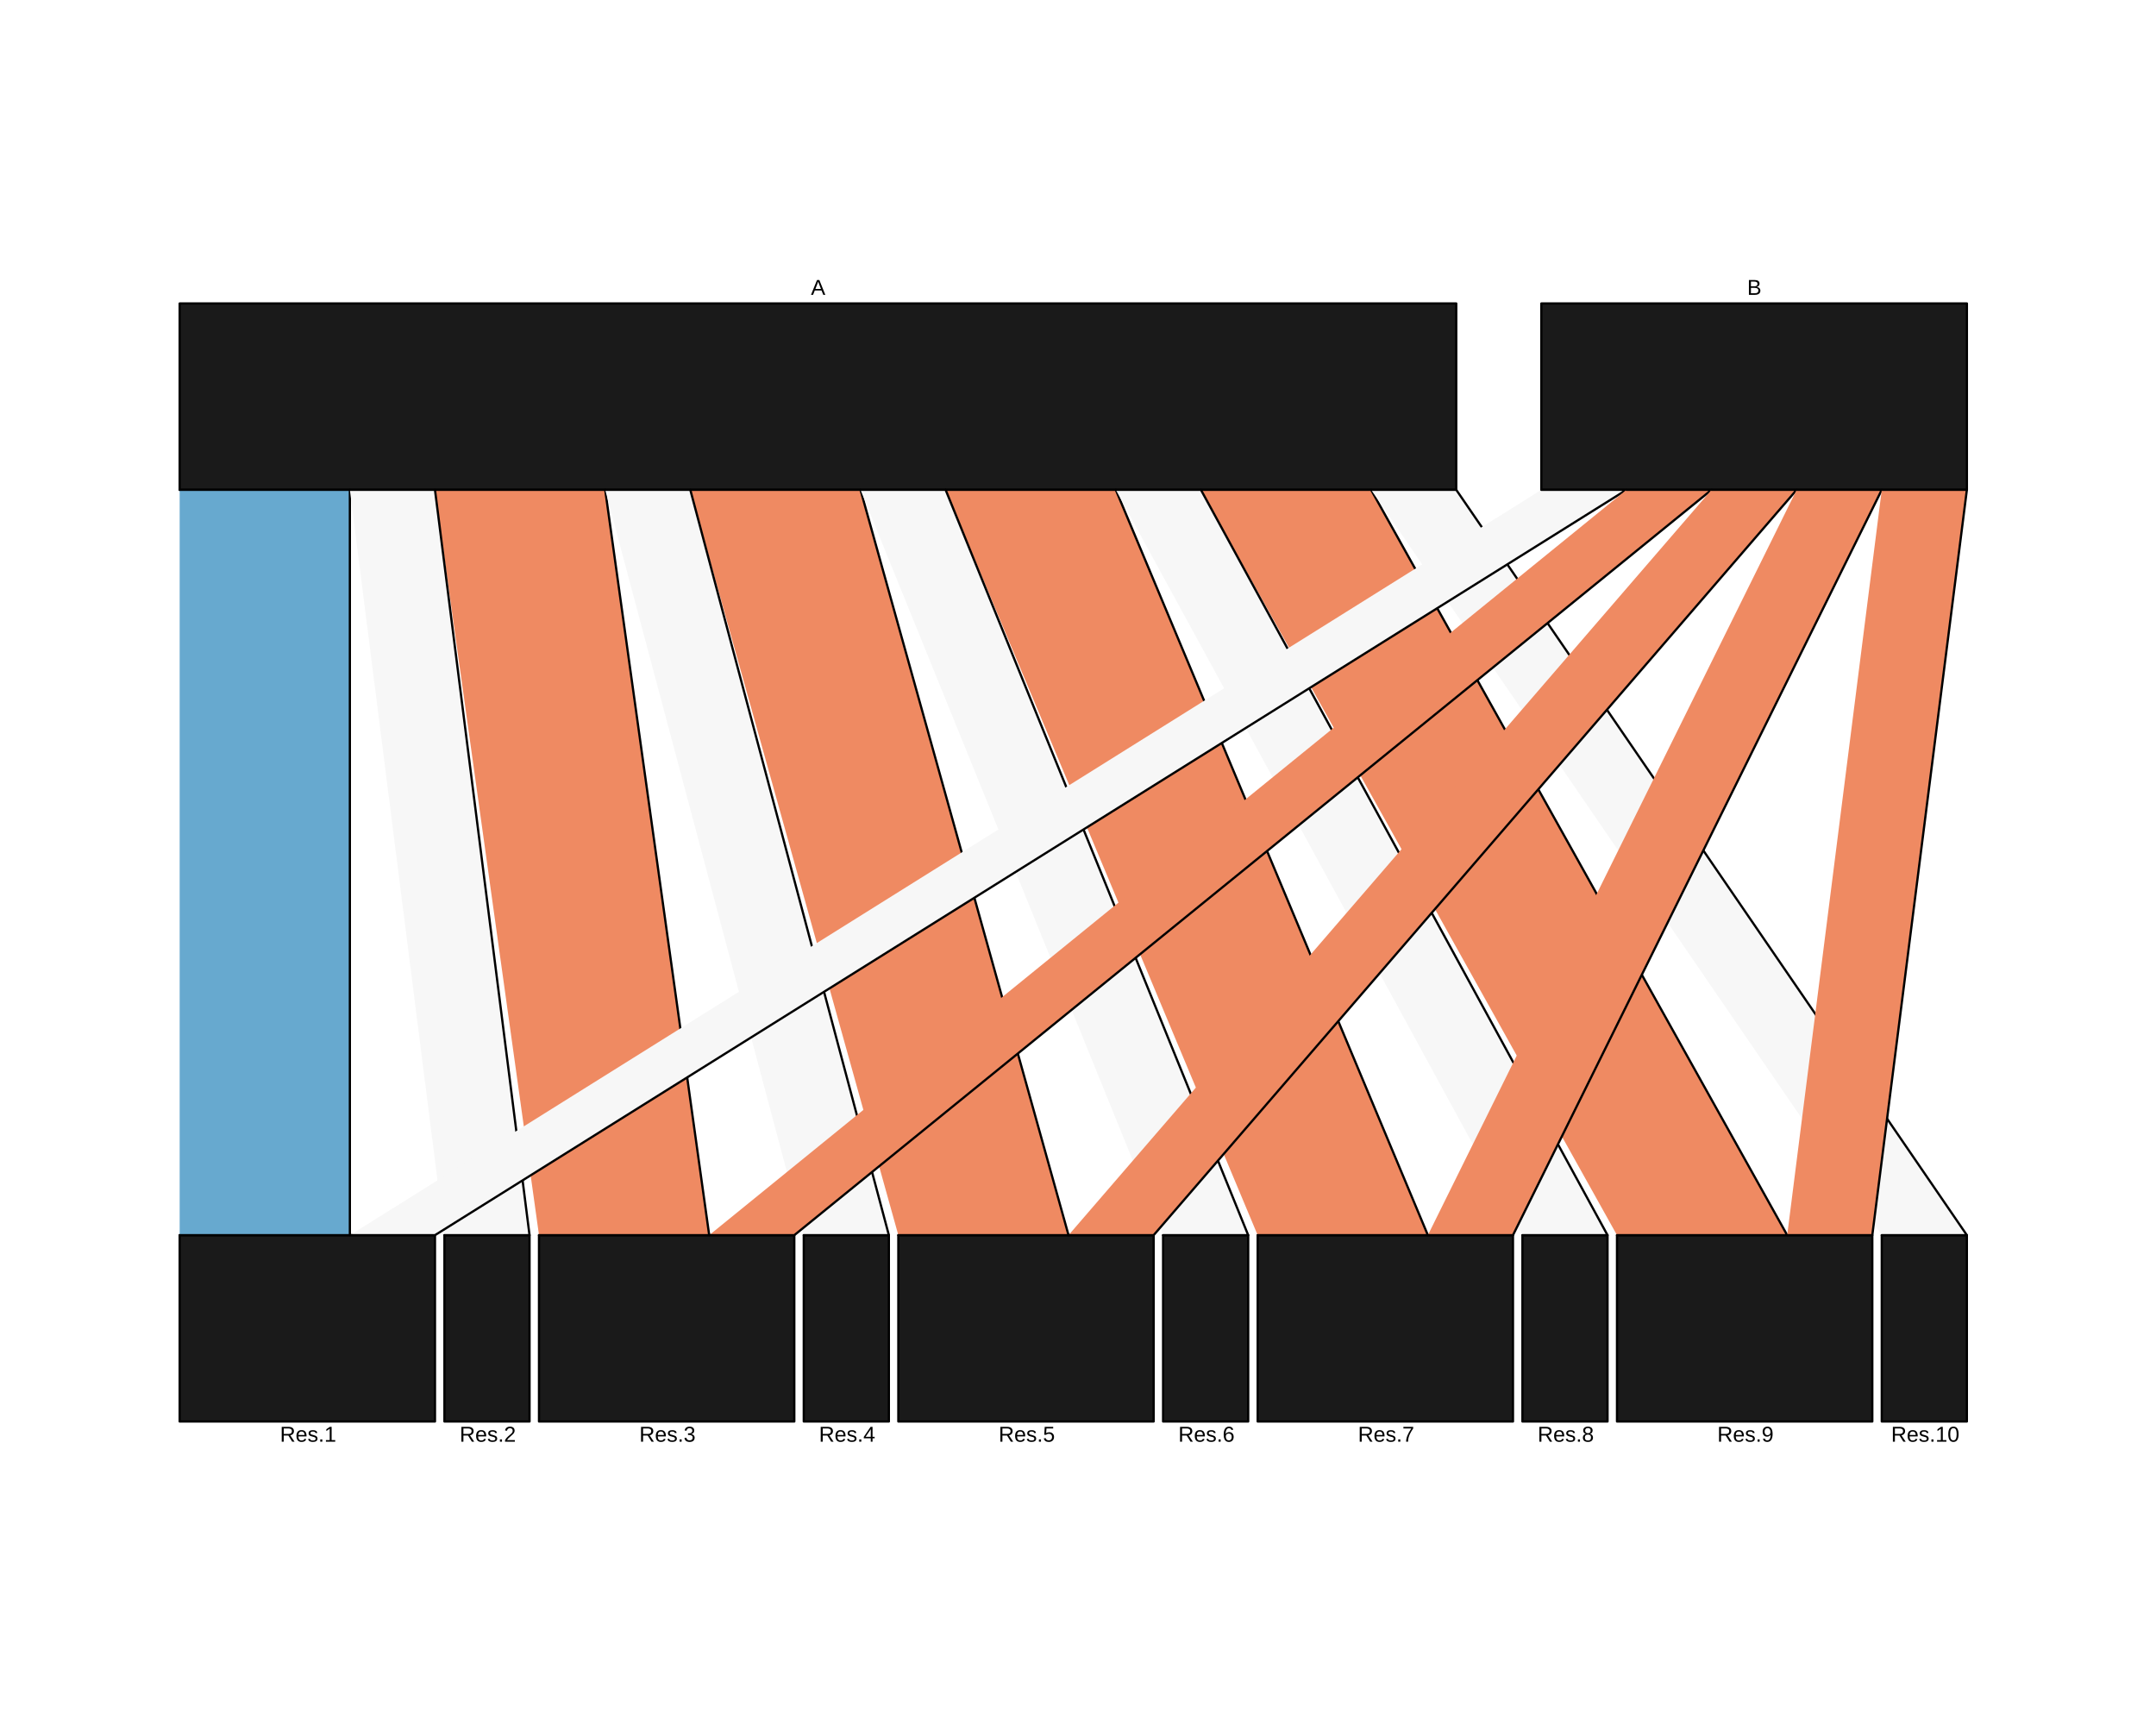
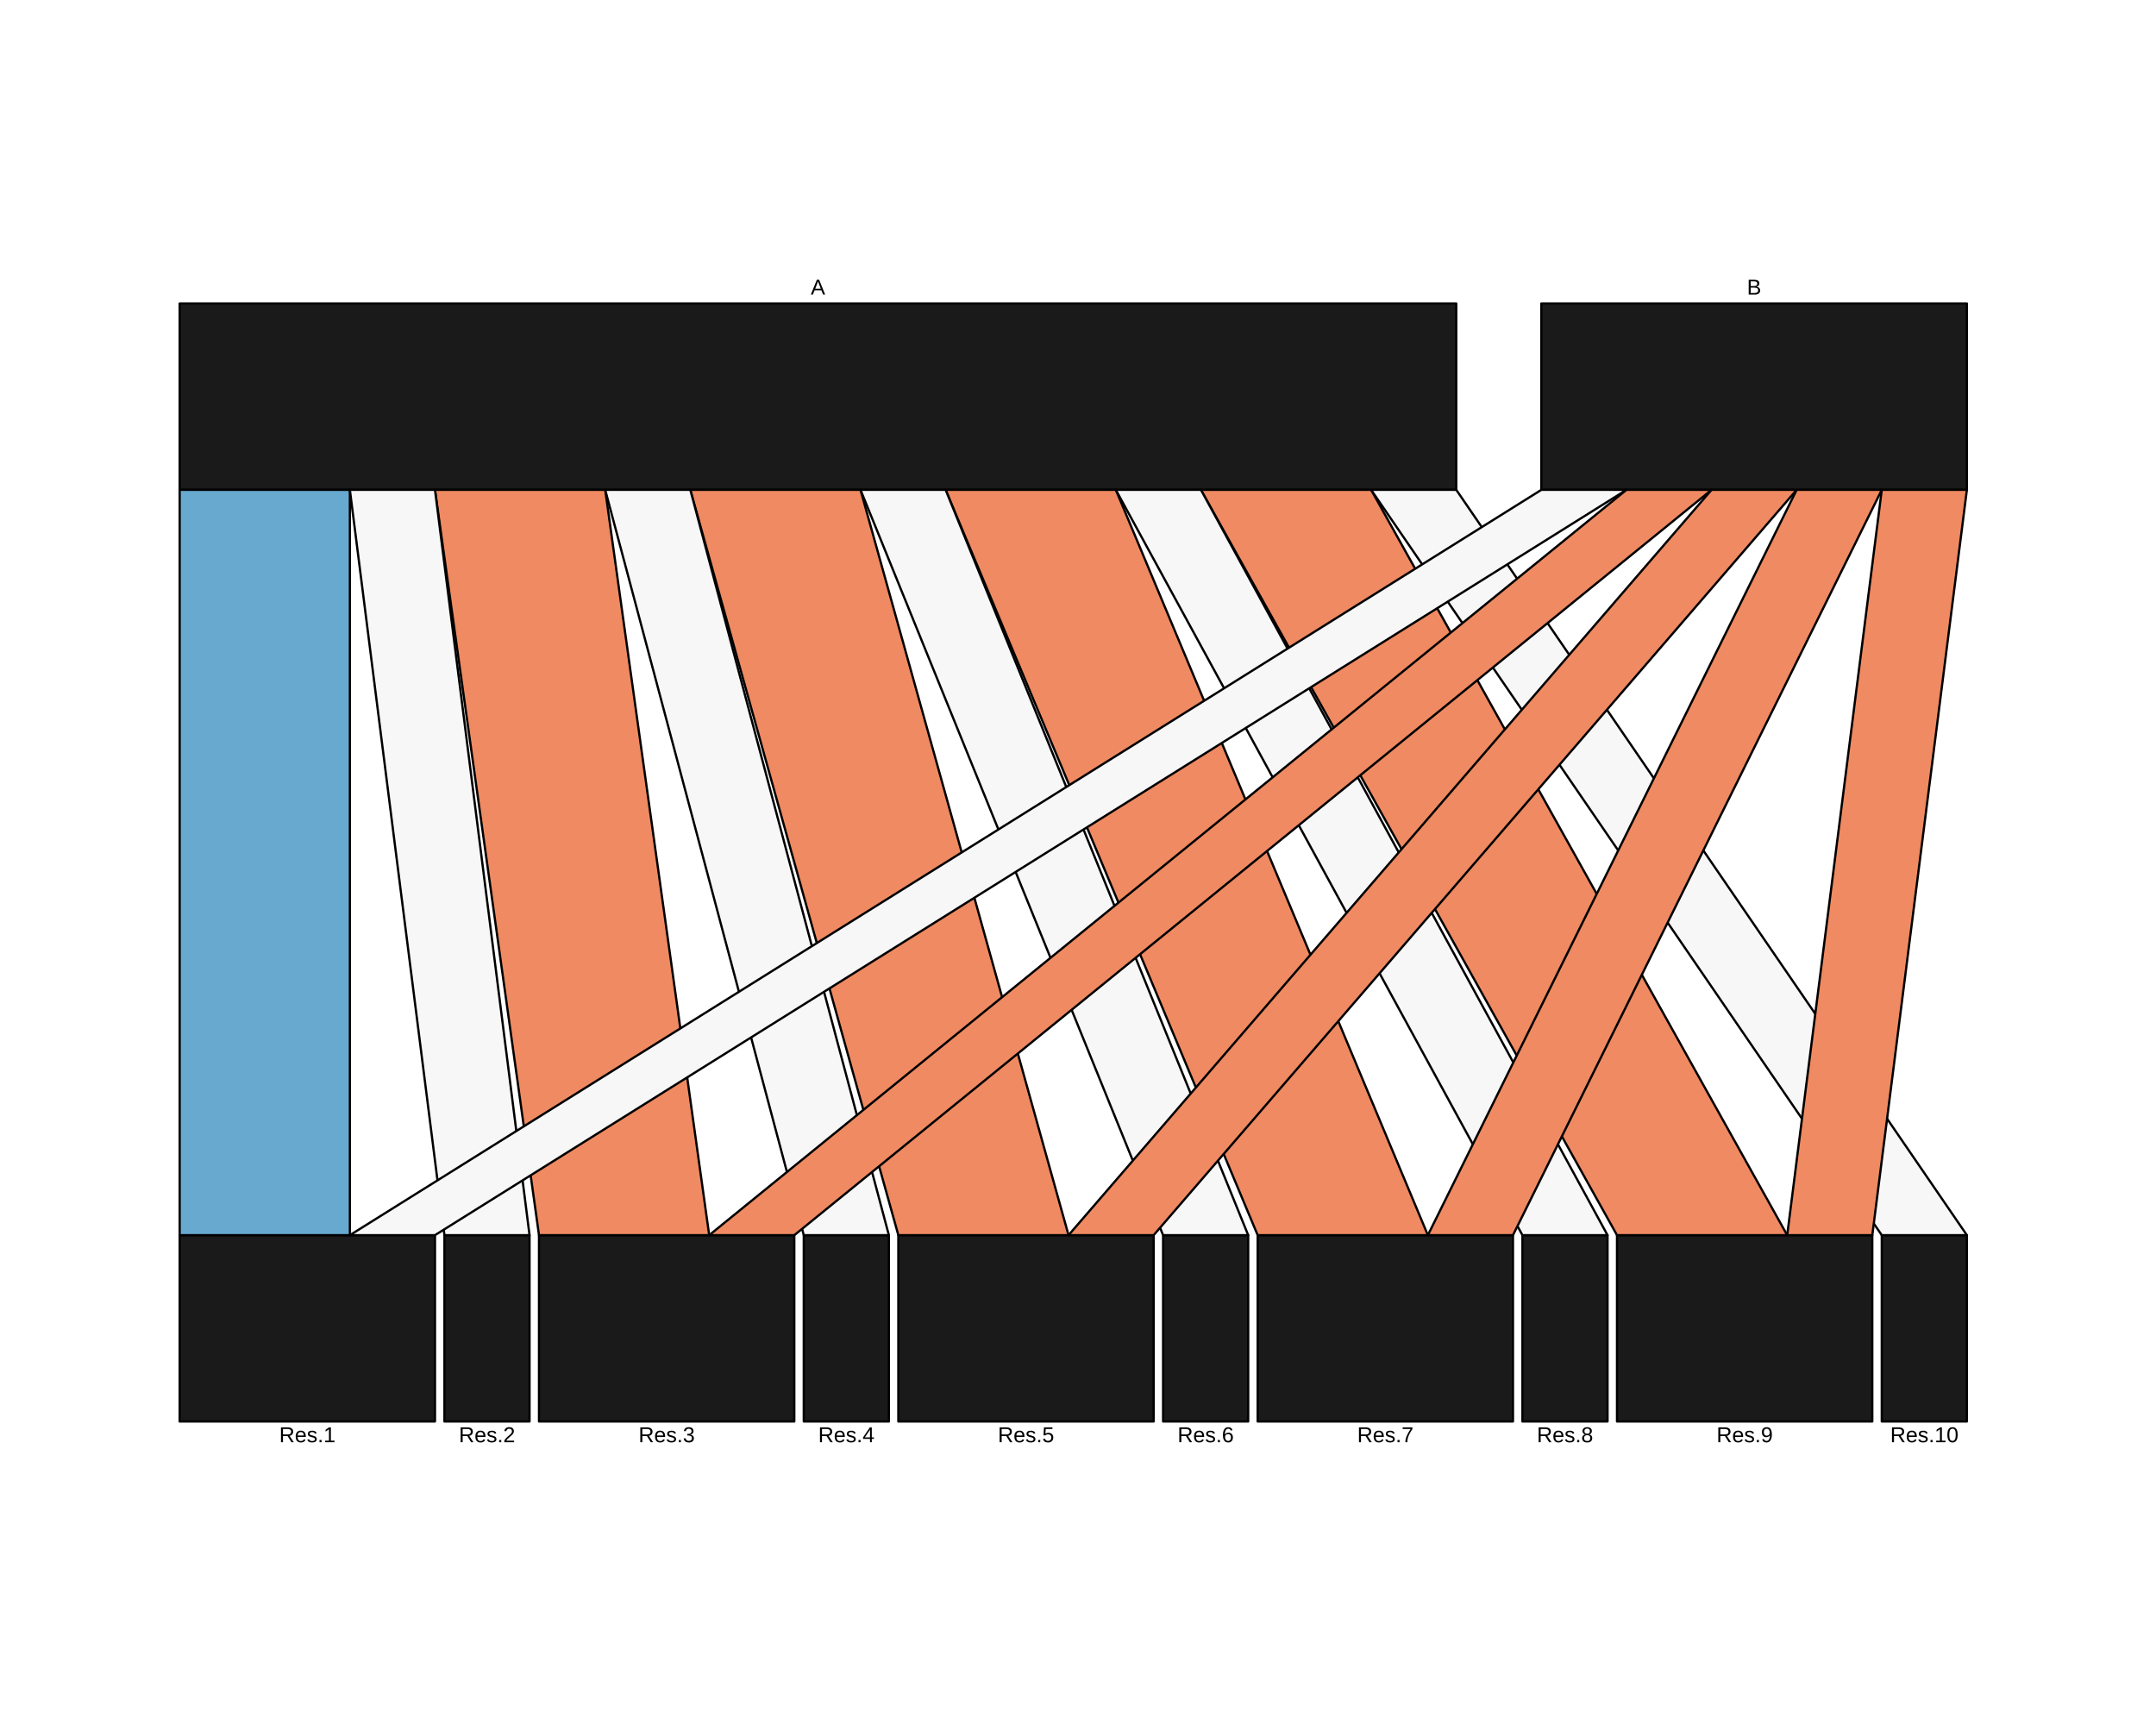
<svg xmlns="http://www.w3.org/2000/svg" viewBox="0 0 720.00 576.00">
  <defs>
    <style type="text/css">
-     line, polyline, path, rect, circle {
+     line, polyline, polygon, path, rect, circle {
      fill: none;
      stroke: #000000;
      stroke-linecap: round;
      stroke-linejoin: round;
      stroke-miterlimit: 10.00;
    }
  </style>
  </defs>
  <rect width="100%" height="100%" style="stroke: none; fill: #FFFFFF;" />
  <defs>
-     <clipPath id="cpMzZ8Njg0fDU0MHwzNg==">
+     <clipPath id="cpMzYuMDB8Njg0LjAwfDU0MC4wMHwzNi4wMA==">
      <rect x="36.00" y="36.00" width="648.00" height="504.00" />
    </clipPath>
  </defs>
-   <rect x="60.00" y="101.33" width="426.32" height="62.22" style="stroke-width: 0.75; fill: #1A1A1A;" clip-path="url(#cpMzZ8Njg0fDU0MHwzNg==)" />
-   <g clip-path="url(#cpMzZ8Njg0fDU0MHwzNg==)">
-     <text x="270.82" y="98.45" style="font-size: 7.20px; font-family: Liberation Sans;" textLength="4.67px" lengthAdjust="spacingAndGlyphs">A</text>
+   <rect x="60.00" y="101.33" width="426.32" height="62.22" style="stroke-width: 0.75; fill: #1A1A1A;" clip-path="url(#cpMzYuMDB8Njg0LjAwfDU0MC4wMHwzNi4wMA==)" />
+   <g clip-path="url(#cpMzYuMDB8Njg0LjAwfDU0MC4wMHwzNi4wMA==)">
+     <text x="270.76" y="98.37" style="font-size: 7.20px; font-family: Liberation Sans;" textLength="4.80px" lengthAdjust="spacingAndGlyphs">A</text>
  </g>
-   <rect x="514.74" y="101.33" width="142.11" height="62.22" style="stroke-width: 0.75; fill: #1A1A1A;" clip-path="url(#cpMzZ8Njg0fDU0MHwzNg==)" />
-   <g clip-path="url(#cpMzZ8Njg0fDU0MHwzNg==)">
-     <text x="583.46" y="98.45" style="font-size: 7.20px; font-family: Liberation Sans;" textLength="4.67px" lengthAdjust="spacingAndGlyphs">B</text>
+   <rect x="514.74" y="101.33" width="142.11" height="62.22" style="stroke-width: 0.75; fill: #1A1A1A;" clip-path="url(#cpMzYuMDB8Njg0LjAwfDU0MC4wMHwzNi4wMA==)" />
+   <g clip-path="url(#cpMzYuMDB8Njg0LjAwfDU0MC4wMHwzNi4wMA==)">
+     <text x="583.39" y="98.37" style="font-size: 7.20px; font-family: Liberation Sans;" textLength="4.80px" lengthAdjust="spacingAndGlyphs">B</text>
  </g>
-   <rect x="60.00" y="412.44" width="85.26" height="62.22" style="stroke-width: 0.75; fill: #1A1A1A;" clip-path="url(#cpMzZ8Njg0fDU0MHwzNg==)" />
-   <g clip-path="url(#cpMzZ8Njg0fDU0MHwzNg==)">
-     <text x="93.49" y="481.40" style="font-size: 7.20px; font-family: Liberation Sans;" textLength="18.29px" lengthAdjust="spacingAndGlyphs">Res.1</text>
+   <rect x="60.00" y="412.44" width="85.26" height="62.22" style="stroke-width: 0.75; fill: #1A1A1A;" clip-path="url(#cpMzYuMDB8Njg0LjAwfDU0MC4wMHwzNi4wMA==)" />
+   <g clip-path="url(#cpMzYuMDB8Njg0LjAwfDU0MC4wMHwzNi4wMA==)">
+     <text x="93.24" y="481.58" style="font-size: 7.20px; font-family: Liberation Sans;" textLength="18.78px" lengthAdjust="spacingAndGlyphs">Res.1</text>
  </g>
-   <rect x="148.42" y="412.44" width="28.42" height="62.22" style="stroke-width: 0.75; fill: #1A1A1A;" clip-path="url(#cpMzZ8Njg0fDU0MHwzNg==)" />
-   <g clip-path="url(#cpMzZ8Njg0fDU0MHwzNg==)">
-     <text x="153.49" y="481.40" style="font-size: 7.20px; font-family: Liberation Sans;" textLength="18.29px" lengthAdjust="spacingAndGlyphs">Res.2</text>
+   <rect x="148.42" y="412.44" width="28.42" height="62.22" style="stroke-width: 0.75; fill: #1A1A1A;" clip-path="url(#cpMzYuMDB8Njg0LjAwfDU0MC4wMHwzNi4wMA==)" />
+   <g clip-path="url(#cpMzYuMDB8Njg0LjAwfDU0MC4wMHwzNi4wMA==)">
+     <text x="153.24" y="481.58" style="font-size: 7.20px; font-family: Liberation Sans;" textLength="18.78px" lengthAdjust="spacingAndGlyphs">Res.2</text>
  </g>
-   <rect x="180.00" y="412.44" width="85.26" height="62.22" style="stroke-width: 0.75; fill: #1A1A1A;" clip-path="url(#cpMzZ8Njg0fDU0MHwzNg==)" />
-   <g clip-path="url(#cpMzZ8Njg0fDU0MHwzNg==)">
-     <text x="213.49" y="481.40" style="font-size: 7.20px; font-family: Liberation Sans;" textLength="18.29px" lengthAdjust="spacingAndGlyphs">Res.3</text>
+   <rect x="180.00" y="412.44" width="85.26" height="62.22" style="stroke-width: 0.75; fill: #1A1A1A;" clip-path="url(#cpMzYuMDB8Njg0LjAwfDU0MC4wMHwzNi4wMA==)" />
+   <g clip-path="url(#cpMzYuMDB8Njg0LjAwfDU0MC4wMHwzNi4wMA==)">
+     <text x="213.24" y="481.58" style="font-size: 7.20px; font-family: Liberation Sans;" textLength="18.78px" lengthAdjust="spacingAndGlyphs">Res.3</text>
  </g>
-   <rect x="268.42" y="412.44" width="28.42" height="62.22" style="stroke-width: 0.75; fill: #1A1A1A;" clip-path="url(#cpMzZ8Njg0fDU0MHwzNg==)" />
-   <g clip-path="url(#cpMzZ8Njg0fDU0MHwzNg==)">
-     <text x="273.49" y="481.40" style="font-size: 7.20px; font-family: Liberation Sans;" textLength="18.29px" lengthAdjust="spacingAndGlyphs">Res.4</text>
+   <rect x="268.42" y="412.44" width="28.42" height="62.22" style="stroke-width: 0.75; fill: #1A1A1A;" clip-path="url(#cpMzYuMDB8Njg0LjAwfDU0MC4wMHwzNi4wMA==)" />
+   <g clip-path="url(#cpMzYuMDB8Njg0LjAwfDU0MC4wMHwzNi4wMA==)">
+     <text x="273.24" y="481.58" style="font-size: 7.20px; font-family: Liberation Sans;" textLength="18.78px" lengthAdjust="spacingAndGlyphs">Res.4</text>
  </g>
-   <rect x="300.00" y="412.44" width="85.26" height="62.22" style="stroke-width: 0.75; fill: #1A1A1A;" clip-path="url(#cpMzZ8Njg0fDU0MHwzNg==)" />
-   <g clip-path="url(#cpMzZ8Njg0fDU0MHwzNg==)">
-     <text x="333.49" y="481.40" style="font-size: 7.20px; font-family: Liberation Sans;" textLength="18.29px" lengthAdjust="spacingAndGlyphs">Res.5</text>
+   <rect x="300.00" y="412.44" width="85.26" height="62.22" style="stroke-width: 0.75; fill: #1A1A1A;" clip-path="url(#cpMzYuMDB8Njg0LjAwfDU0MC4wMHwzNi4wMA==)" />
+   <g clip-path="url(#cpMzYuMDB8Njg0LjAwfDU0MC4wMHwzNi4wMA==)">
+     <text x="333.24" y="481.58" style="font-size: 7.20px; font-family: Liberation Sans;" textLength="18.78px" lengthAdjust="spacingAndGlyphs">Res.5</text>
  </g>
-   <rect x="388.42" y="412.44" width="28.42" height="62.22" style="stroke-width: 0.75; fill: #1A1A1A;" clip-path="url(#cpMzZ8Njg0fDU0MHwzNg==)" />
-   <g clip-path="url(#cpMzZ8Njg0fDU0MHwzNg==)">
-     <text x="393.49" y="481.40" style="font-size: 7.20px; font-family: Liberation Sans;" textLength="18.29px" lengthAdjust="spacingAndGlyphs">Res.6</text>
+   <rect x="388.42" y="412.44" width="28.42" height="62.22" style="stroke-width: 0.75; fill: #1A1A1A;" clip-path="url(#cpMzYuMDB8Njg0LjAwfDU0MC4wMHwzNi4wMA==)" />
+   <g clip-path="url(#cpMzYuMDB8Njg0LjAwfDU0MC4wMHwzNi4wMA==)">
+     <text x="393.24" y="481.58" style="font-size: 7.20px; font-family: Liberation Sans;" textLength="18.78px" lengthAdjust="spacingAndGlyphs">Res.6</text>
  </g>
-   <rect x="420.00" y="412.44" width="85.26" height="62.22" style="stroke-width: 0.75; fill: #1A1A1A;" clip-path="url(#cpMzZ8Njg0fDU0MHwzNg==)" />
-   <g clip-path="url(#cpMzZ8Njg0fDU0MHwzNg==)">
-     <text x="453.49" y="481.40" style="font-size: 7.20px; font-family: Liberation Sans;" textLength="18.29px" lengthAdjust="spacingAndGlyphs">Res.7</text>
+   <rect x="420.00" y="412.44" width="85.26" height="62.22" style="stroke-width: 0.75; fill: #1A1A1A;" clip-path="url(#cpMzYuMDB8Njg0LjAwfDU0MC4wMHwzNi4wMA==)" />
+   <g clip-path="url(#cpMzYuMDB8Njg0LjAwfDU0MC4wMHwzNi4wMA==)">
+     <text x="453.24" y="481.58" style="font-size: 7.20px; font-family: Liberation Sans;" textLength="18.78px" lengthAdjust="spacingAndGlyphs">Res.7</text>
  </g>
-   <rect x="508.42" y="412.44" width="28.42" height="62.22" style="stroke-width: 0.75; fill: #1A1A1A;" clip-path="url(#cpMzZ8Njg0fDU0MHwzNg==)" />
-   <g clip-path="url(#cpMzZ8Njg0fDU0MHwzNg==)">
-     <text x="513.49" y="481.40" style="font-size: 7.20px; font-family: Liberation Sans;" textLength="18.29px" lengthAdjust="spacingAndGlyphs">Res.8</text>
+   <rect x="508.42" y="412.44" width="28.42" height="62.22" style="stroke-width: 0.75; fill: #1A1A1A;" clip-path="url(#cpMzYuMDB8Njg0LjAwfDU0MC4wMHwzNi4wMA==)" />
+   <g clip-path="url(#cpMzYuMDB8Njg0LjAwfDU0MC4wMHwzNi4wMA==)">
+     <text x="513.24" y="481.58" style="font-size: 7.20px; font-family: Liberation Sans;" textLength="18.78px" lengthAdjust="spacingAndGlyphs">Res.8</text>
  </g>
-   <rect x="540.00" y="412.44" width="85.26" height="62.22" style="stroke-width: 0.75; fill: #1A1A1A;" clip-path="url(#cpMzZ8Njg0fDU0MHwzNg==)" />
-   <g clip-path="url(#cpMzZ8Njg0fDU0MHwzNg==)">
-     <text x="573.49" y="481.40" style="font-size: 7.20px; font-family: Liberation Sans;" textLength="18.29px" lengthAdjust="spacingAndGlyphs">Res.9</text>
+   <rect x="540.00" y="412.44" width="85.26" height="62.22" style="stroke-width: 0.75; fill: #1A1A1A;" clip-path="url(#cpMzYuMDB8Njg0LjAwfDU0MC4wMHwzNi4wMA==)" />
+   <g clip-path="url(#cpMzYuMDB8Njg0LjAwfDU0MC4wMHwzNi4wMA==)">
+     <text x="573.24" y="481.58" style="font-size: 7.20px; font-family: Liberation Sans;" textLength="18.78px" lengthAdjust="spacingAndGlyphs">Res.9</text>
  </g>
-   <rect x="628.42" y="412.44" width="28.42" height="62.22" style="stroke-width: 0.75; fill: #1A1A1A;" clip-path="url(#cpMzZ8Njg0fDU0MHwzNg==)" />
-   <g clip-path="url(#cpMzZ8Njg0fDU0MHwzNg==)">
-     <text x="631.54" y="481.40" style="font-size: 7.20px; font-family: Liberation Sans;" textLength="22.18px" lengthAdjust="spacingAndGlyphs">Res.10</text>
+   <rect x="628.42" y="412.44" width="28.42" height="62.22" style="stroke-width: 0.75; fill: #1A1A1A;" clip-path="url(#cpMzYuMDB8Njg0LjAwfDU0MC4wMHwzNi4wMA==)" />
+   <g clip-path="url(#cpMzYuMDB8Njg0LjAwfDU0MC4wMHwzNi4wMA==)">
+     <text x="631.24" y="481.58" style="font-size: 7.20px; font-family: Liberation Sans;" textLength="22.78px" lengthAdjust="spacingAndGlyphs">Res.10</text>
  </g>
-   <polyline points="60.00,163.56 116.84,163.56 116.84,412.44 60.00,412.44 " style="stroke-width: 0.75; fill: #67A9CF;" clip-path="url(#cpMzZ8Njg0fDU0MHwzNg==)" />
-   <polyline points="145.26,163.56 202.11,163.56 236.84,412.44 180.00,412.44 " style="stroke-width: 0.75; fill: #EF8A62;" clip-path="url(#cpMzZ8Njg0fDU0MHwzNg==)" />
-   <polyline points="230.53,163.56 287.37,163.56 356.84,412.44 300.00,412.44 " style="stroke-width: 0.75; fill: #EF8A62;" clip-path="url(#cpMzZ8Njg0fDU0MHwzNg==)" />
-   <polyline points="315.79,163.56 372.63,163.56 476.84,412.44 420.00,412.44 " style="stroke-width: 0.75; fill: #EF8A62;" clip-path="url(#cpMzZ8Njg0fDU0MHwzNg==)" />
-   <polyline points="401.05,163.56 457.89,163.56 596.84,412.44 540.00,412.44 " style="stroke-width: 0.75; fill: #EF8A62;" clip-path="url(#cpMzZ8Njg0fDU0MHwzNg==)" />
-   <polyline points="116.84,163.56 145.26,163.56 176.84,412.44 148.42,412.44 " style="stroke-width: 0.75; fill: #F7F7F7;" clip-path="url(#cpMzZ8Njg0fDU0MHwzNg==)" />
-   <polyline points="202.11,163.56 230.53,163.56 296.84,412.44 268.42,412.44 " style="stroke-width: 0.75; fill: #F7F7F7;" clip-path="url(#cpMzZ8Njg0fDU0MHwzNg==)" />
-   <polyline points="287.37,163.56 315.79,163.56 416.84,412.44 388.42,412.44 " style="stroke-width: 0.75; fill: #F7F7F7;" clip-path="url(#cpMzZ8Njg0fDU0MHwzNg==)" />
-   <polyline points="372.63,163.56 401.05,163.56 536.84,412.44 508.42,412.44 " style="stroke-width: 0.75; fill: #F7F7F7;" clip-path="url(#cpMzZ8Njg0fDU0MHwzNg==)" />
-   <polyline points="457.89,163.56 486.32,163.56 656.84,412.44 628.42,412.44 " style="stroke-width: 0.75; fill: #F7F7F7;" clip-path="url(#cpMzZ8Njg0fDU0MHwzNg==)" />
-   <polyline points="514.74,163.56 543.16,163.56 145.26,412.44 116.84,412.44 " style="stroke-width: 0.75; fill: #F7F7F7;" clip-path="url(#cpMzZ8Njg0fDU0MHwzNg==)" />
-   <polyline points="543.16,163.56 571.58,163.56 265.26,412.44 236.84,412.44 " style="stroke-width: 0.75; fill: #EF8A62;" clip-path="url(#cpMzZ8Njg0fDU0MHwzNg==)" />
-   <polyline points="571.58,163.56 600.00,163.56 385.26,412.44 356.84,412.44 " style="stroke-width: 0.75; fill: #EF8A62;" clip-path="url(#cpMzZ8Njg0fDU0MHwzNg==)" />
-   <polyline points="600.00,163.56 628.42,163.56 505.26,412.44 476.84,412.44 " style="stroke-width: 0.75; fill: #EF8A62;" clip-path="url(#cpMzZ8Njg0fDU0MHwzNg==)" />
-   <polyline points="628.42,163.56 656.84,163.56 625.26,412.44 596.84,412.44 " style="stroke-width: 0.75; fill: #EF8A62;" clip-path="url(#cpMzZ8Njg0fDU0MHwzNg==)" />
+   <polygon points="60.00,163.56 116.84,163.56 116.84,412.44 60.00,412.44 " style="stroke-width: 0.75; fill: #67A9CF;" clip-path="url(#cpMzYuMDB8Njg0LjAwfDU0MC4wMHwzNi4wMA==)" />
+   <polygon points="145.26,163.56 202.11,163.56 236.84,412.44 180.00,412.44 " style="stroke-width: 0.75; fill: #EF8A62;" clip-path="url(#cpMzYuMDB8Njg0LjAwfDU0MC4wMHwzNi4wMA==)" />
+   <polygon points="230.53,163.56 287.37,163.56 356.84,412.44 300.00,412.44 " style="stroke-width: 0.75; fill: #EF8A62;" clip-path="url(#cpMzYuMDB8Njg0LjAwfDU0MC4wMHwzNi4wMA==)" />
+   <polygon points="315.79,163.56 372.63,163.56 476.84,412.44 420.00,412.44 " style="stroke-width: 0.75; fill: #EF8A62;" clip-path="url(#cpMzYuMDB8Njg0LjAwfDU0MC4wMHwzNi4wMA==)" />
+   <polygon points="401.05,163.56 457.89,163.56 596.84,412.44 540.00,412.44 " style="stroke-width: 0.75; fill: #EF8A62;" clip-path="url(#cpMzYuMDB8Njg0LjAwfDU0MC4wMHwzNi4wMA==)" />
+   <polygon points="116.84,163.56 145.26,163.56 176.84,412.44 148.42,412.44 " style="stroke-width: 0.75; fill: #F7F7F7;" clip-path="url(#cpMzYuMDB8Njg0LjAwfDU0MC4wMHwzNi4wMA==)" />
+   <polygon points="202.11,163.56 230.53,163.56 296.84,412.44 268.42,412.44 " style="stroke-width: 0.75; fill: #F7F7F7;" clip-path="url(#cpMzYuMDB8Njg0LjAwfDU0MC4wMHwzNi4wMA==)" />
+   <polygon points="287.37,163.56 315.79,163.56 416.84,412.44 388.42,412.44 " style="stroke-width: 0.75; fill: #F7F7F7;" clip-path="url(#cpMzYuMDB8Njg0LjAwfDU0MC4wMHwzNi4wMA==)" />
+   <polygon points="372.63,163.56 401.05,163.56 536.84,412.44 508.42,412.44 " style="stroke-width: 0.75; fill: #F7F7F7;" clip-path="url(#cpMzYuMDB8Njg0LjAwfDU0MC4wMHwzNi4wMA==)" />
+   <polygon points="457.89,163.56 486.32,163.56 656.84,412.44 628.42,412.44 " style="stroke-width: 0.75; fill: #F7F7F7;" clip-path="url(#cpMzYuMDB8Njg0LjAwfDU0MC4wMHwzNi4wMA==)" />
+   <polygon points="514.74,163.56 543.16,163.56 145.26,412.44 116.84,412.44 " style="stroke-width: 0.75; fill: #F7F7F7;" clip-path="url(#cpMzYuMDB8Njg0LjAwfDU0MC4wMHwzNi4wMA==)" />
+   <polygon points="543.16,163.56 571.58,163.56 265.26,412.44 236.84,412.44 " style="stroke-width: 0.75; fill: #EF8A62;" clip-path="url(#cpMzYuMDB8Njg0LjAwfDU0MC4wMHwzNi4wMA==)" />
+   <polygon points="571.58,163.56 600.00,163.56 385.26,412.44 356.84,412.44 " style="stroke-width: 0.75; fill: #EF8A62;" clip-path="url(#cpMzYuMDB8Njg0LjAwfDU0MC4wMHwzNi4wMA==)" />
+   <polygon points="600.00,163.56 628.42,163.56 505.26,412.44 476.84,412.44 " style="stroke-width: 0.75; fill: #EF8A62;" clip-path="url(#cpMzYuMDB8Njg0LjAwfDU0MC4wMHwzNi4wMA==)" />
+   <polygon points="628.42,163.56 656.84,163.56 625.26,412.44 596.84,412.44 " style="stroke-width: 0.75; fill: #EF8A62;" clip-path="url(#cpMzYuMDB8Njg0LjAwfDU0MC4wMHwzNi4wMA==)" />
</svg>
